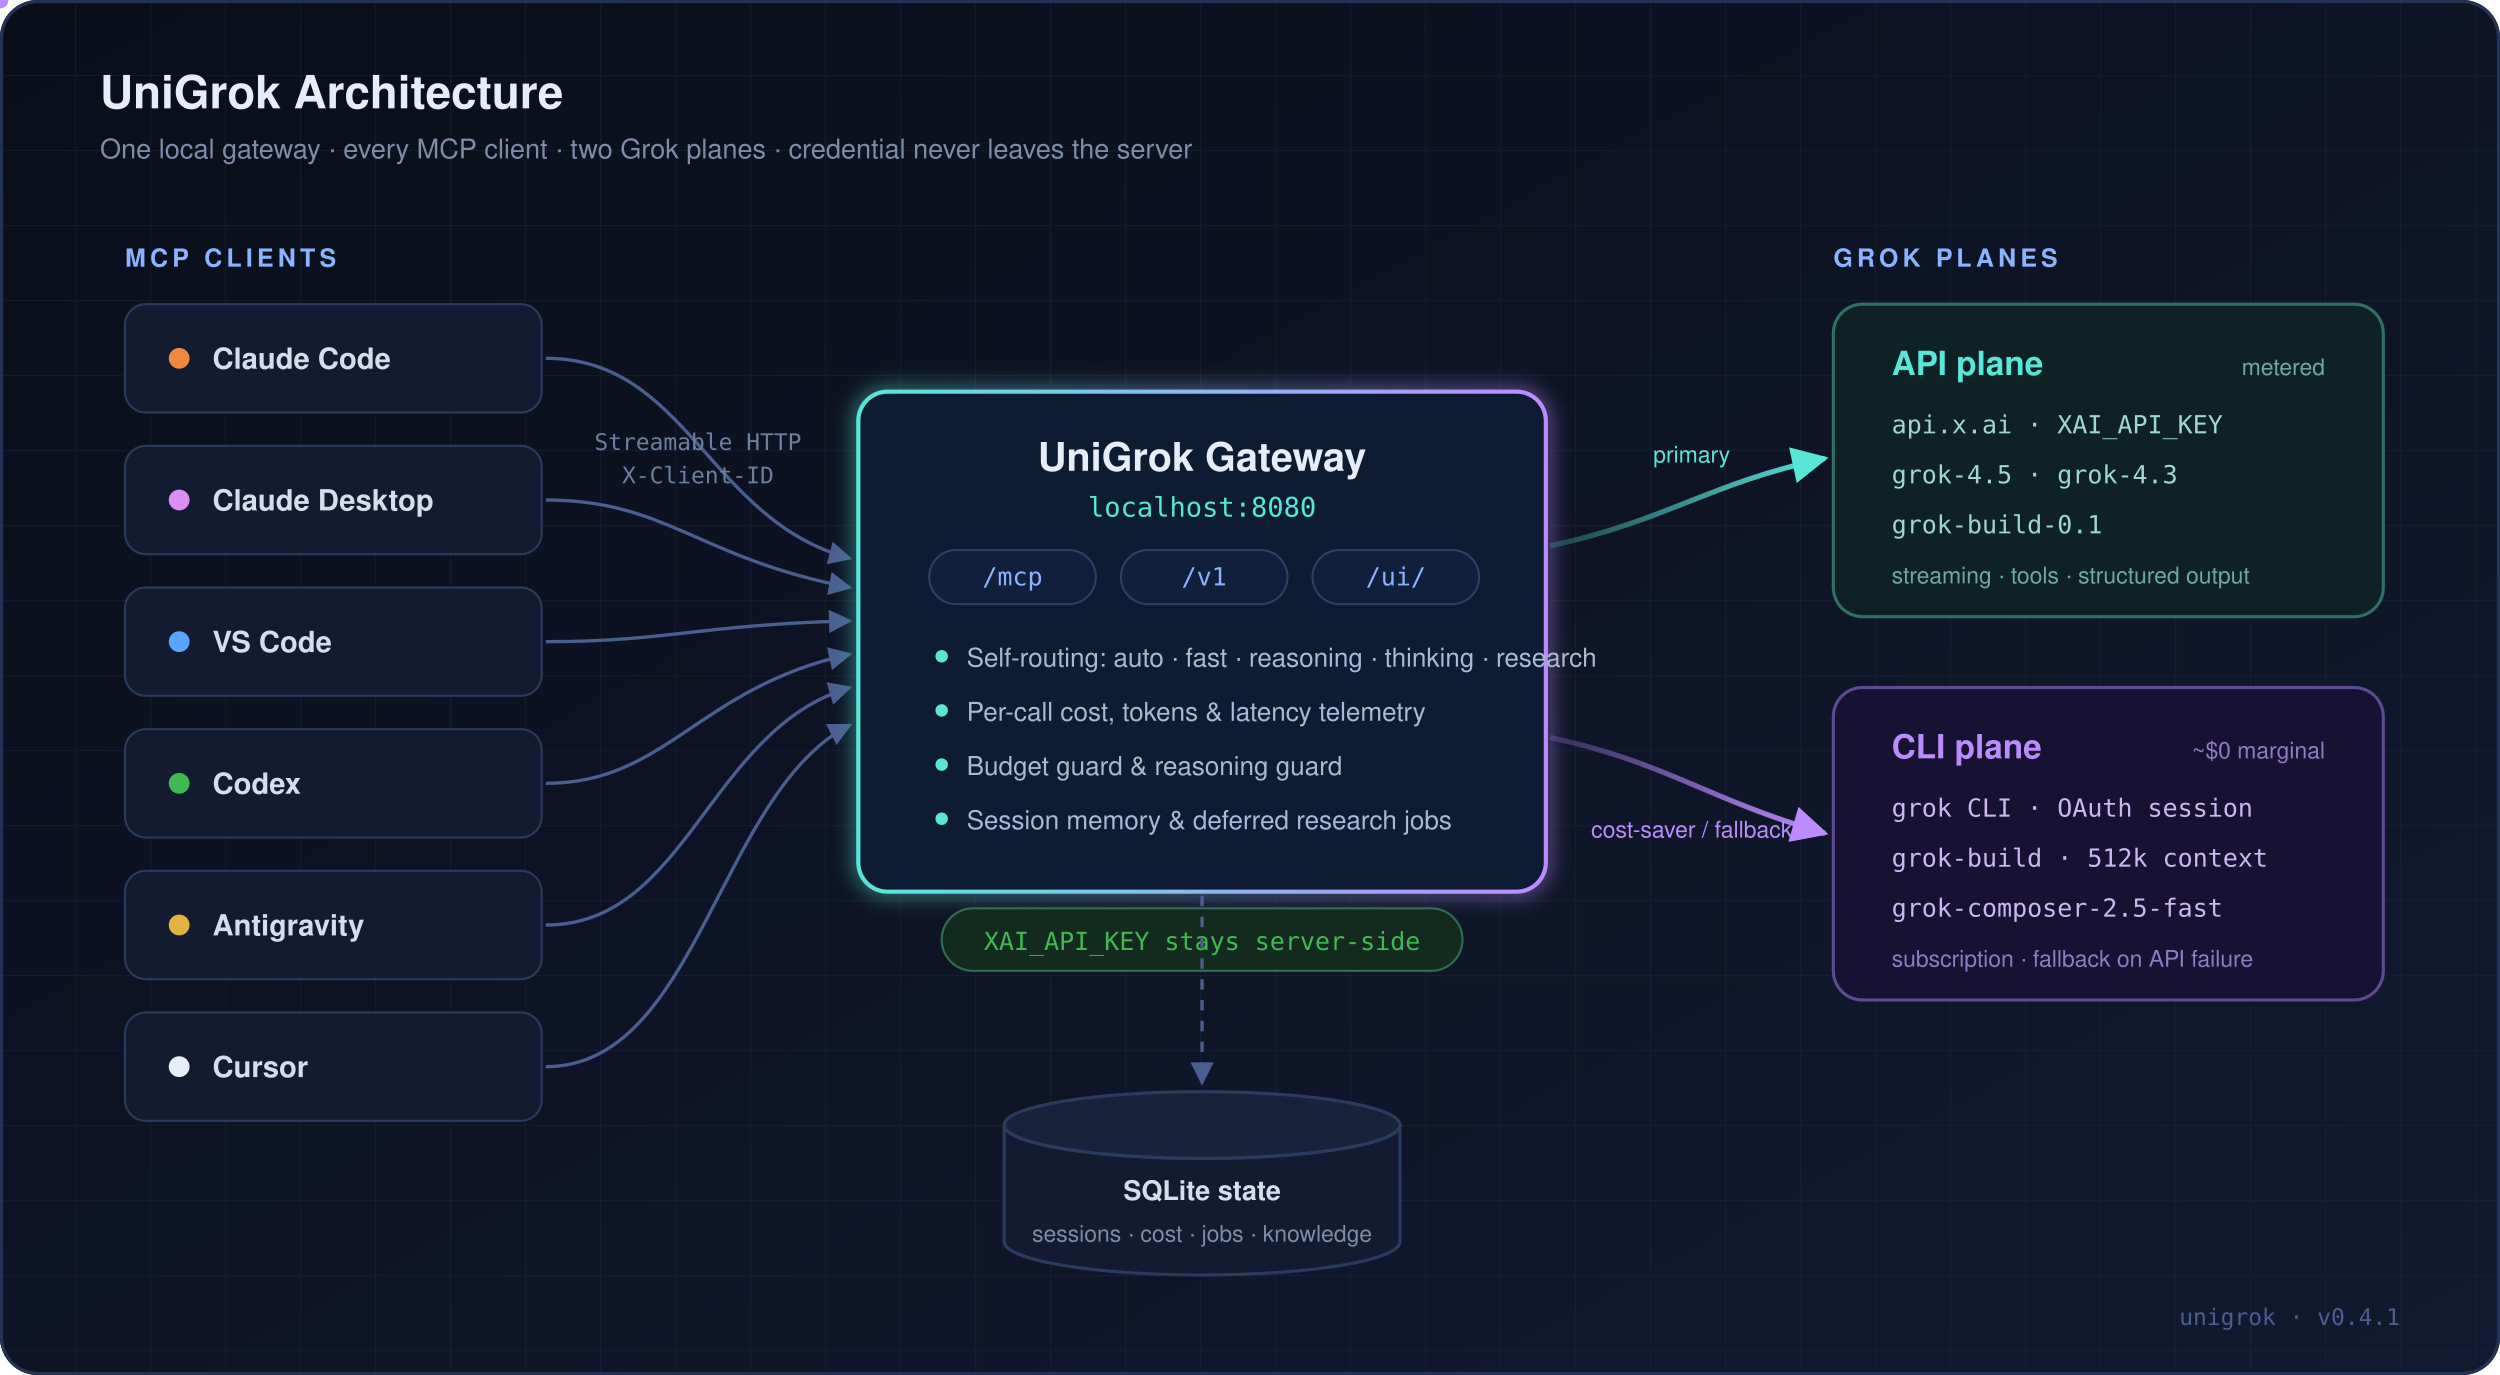
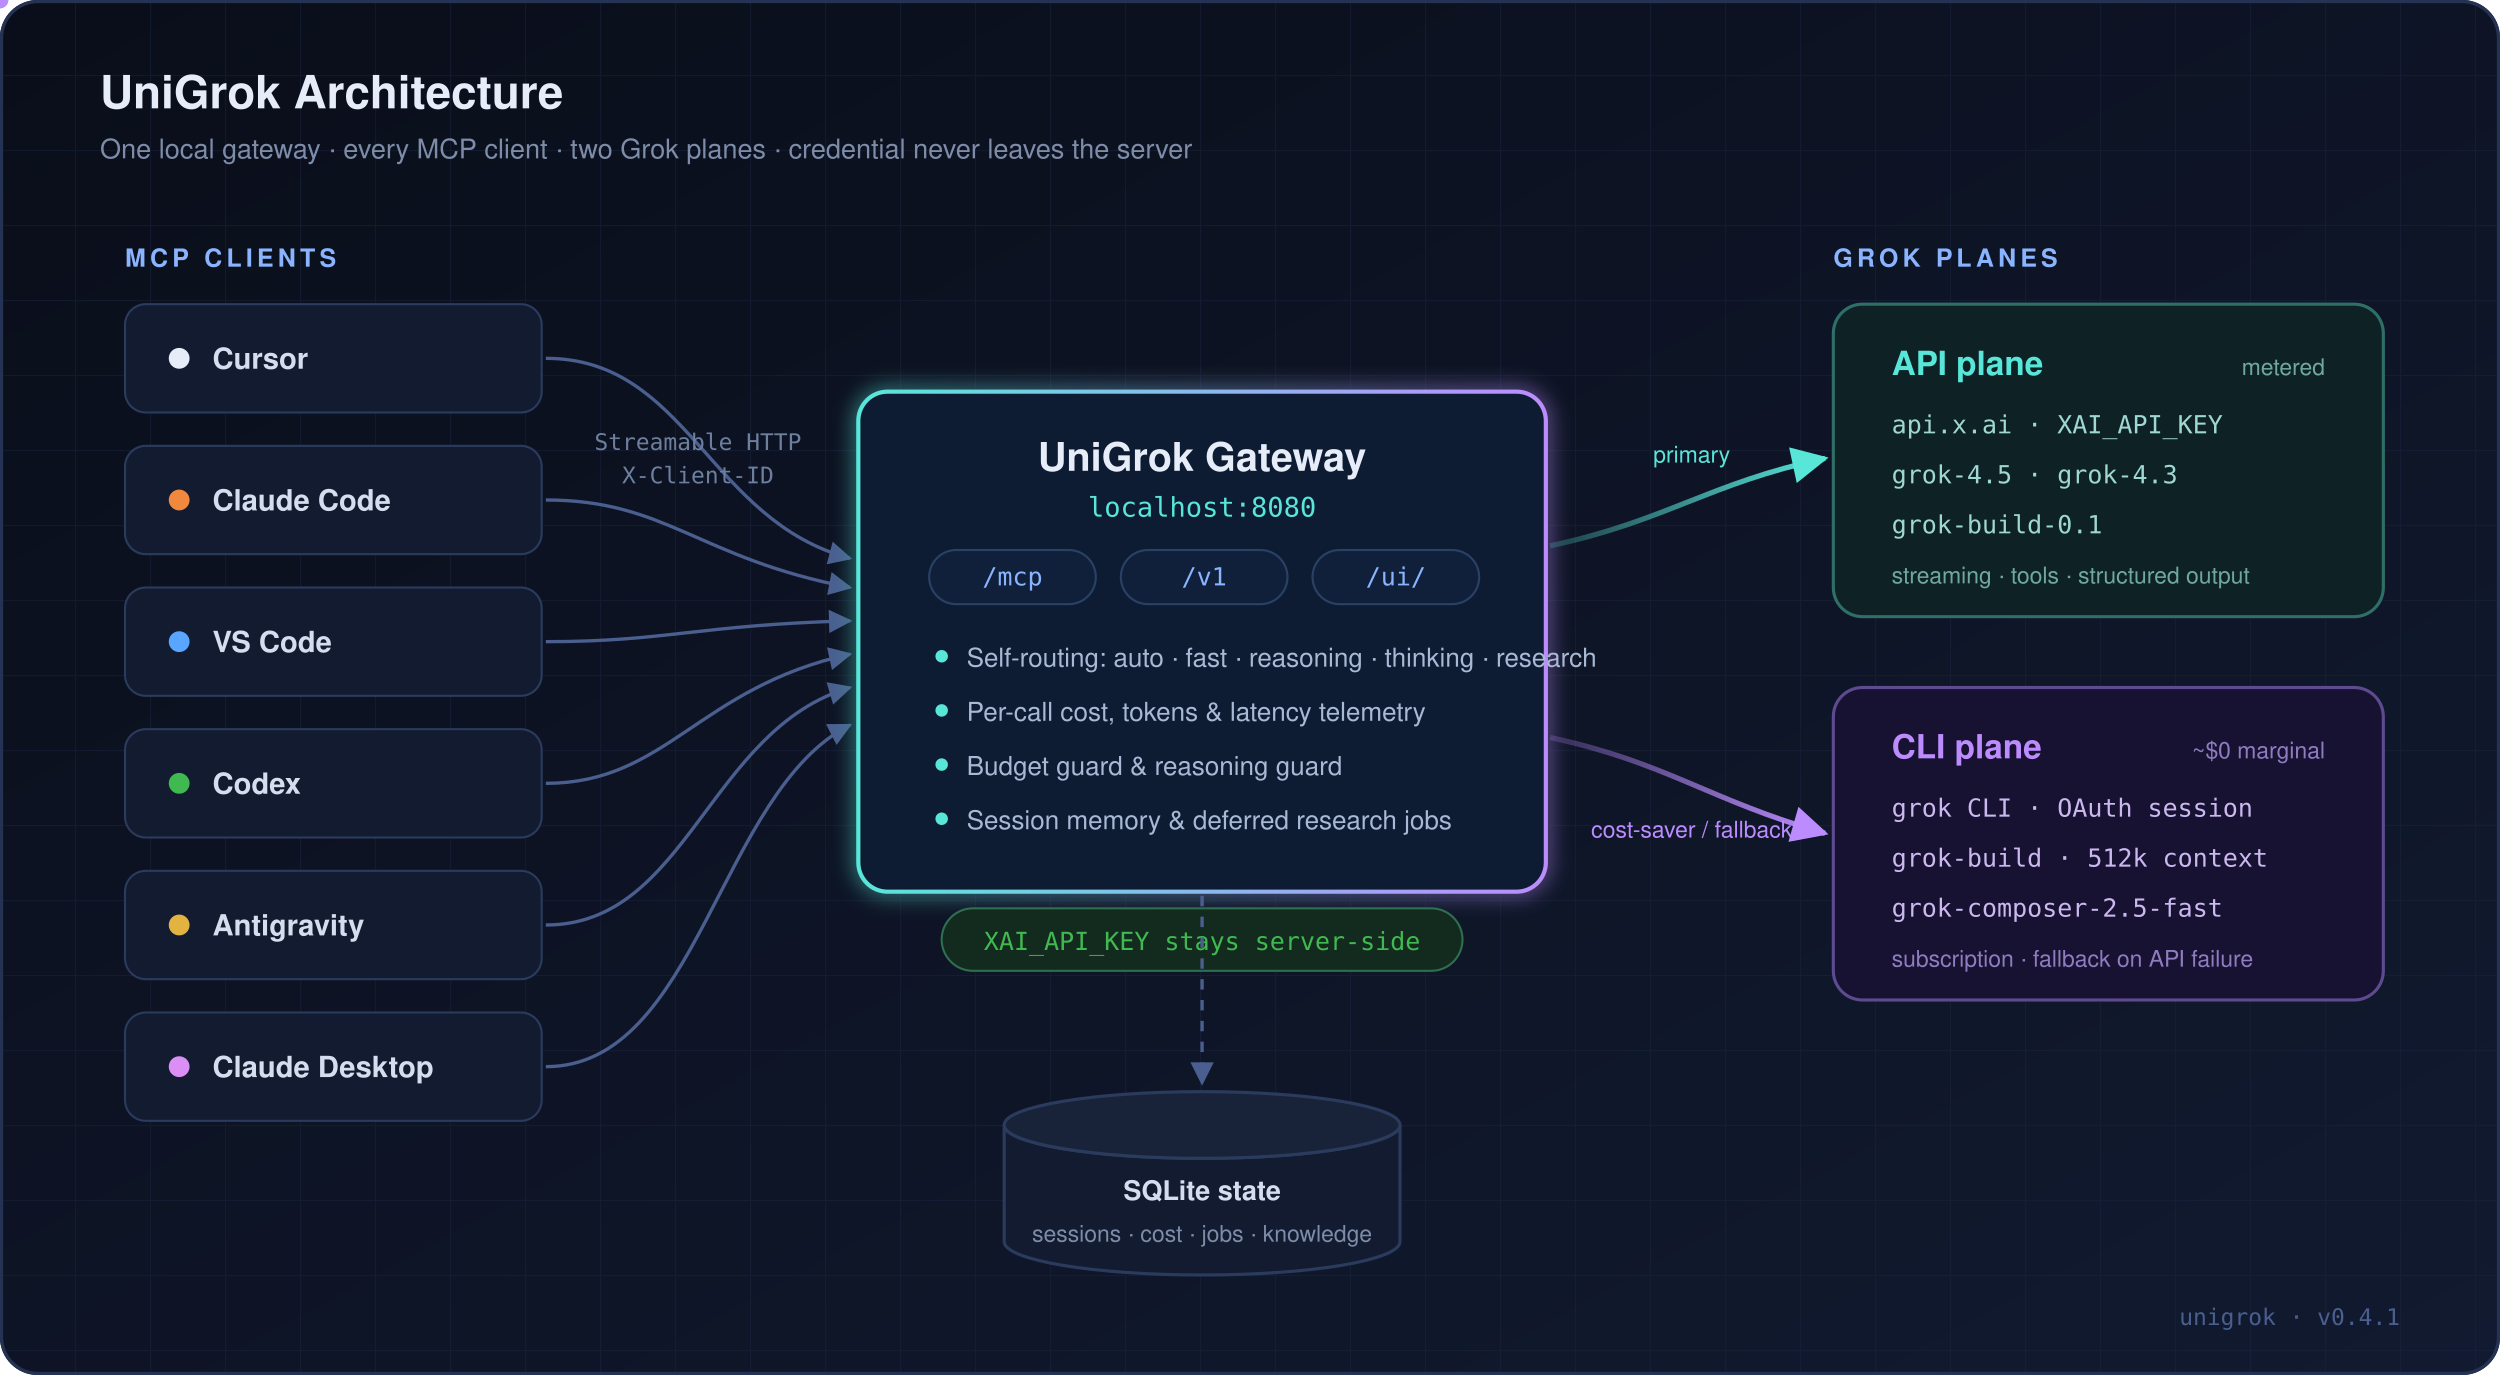
<svg xmlns="http://www.w3.org/2000/svg" width="1200" height="660" viewBox="0 0 1200 660" role="img" aria-label="UniGrok architecture: MCP clients connect to one local gateway that routes across the xAI API plane and Grok CLI plane, backed by SQLite state">
  <defs>
    <linearGradient id="bg" x1="0" y1="0" x2="1" y2="1">
      <stop offset="0" stop-color="#0a0e1a" />
      <stop offset="1" stop-color="#111a30" />
    </linearGradient>
    <linearGradient id="brand" x1="0" y1="0" x2="1" y2="0">
      <stop offset="0" stop-color="#58e6d9" />
      <stop offset="1" stop-color="#bc8cff" />
    </linearGradient>
    <linearGradient id="apiEdge" x1="0" y1="0" x2="1" y2="0">
      <stop offset="0" stop-color="#58e6d9" stop-opacity="0.2" />
      <stop offset="1" stop-color="#58e6d9" />
    </linearGradient>
    <linearGradient id="cliEdge" x1="0" y1="0" x2="1" y2="0">
      <stop offset="0" stop-color="#bc8cff" stop-opacity="0.2" />
      <stop offset="1" stop-color="#bc8cff" />
    </linearGradient>
    <pattern id="grid" width="36" height="36" patternUnits="userSpaceOnUse">
      <path d="M36 0H0V36" fill="none" stroke="#1a2540" stroke-width="1" />
    </pattern>
    <filter id="glow" x="-40%" y="-40%" width="180%" height="180%">
      <feGaussianBlur stdDeviation="5" result="b" />
      <feMerge>
        <feMergeNode in="b" />
        <feMergeNode in="SourceGraphic" />
      </feMerge>
    </filter>
    <marker id="arrow" viewBox="0 0 10 10" refX="9" refY="5" markerWidth="7" markerHeight="7" orient="auto-start-reverse">
      <path d="M0 0 L10 5 L0 10 z" fill="#4a5f8f" />
    </marker>
    <marker id="arrowCyan" viewBox="0 0 10 10" refX="9" refY="5" markerWidth="7" markerHeight="7" orient="auto-start-reverse">
      <path d="M0 0 L10 5 L0 10 z" fill="#58e6d9" />
    </marker>
    <marker id="arrowPurple" viewBox="0 0 10 10" refX="9" refY="5" markerWidth="7" markerHeight="7" orient="auto-start-reverse">
      <path d="M0 0 L10 5 L0 10 z" fill="#bc8cff" />
    </marker>
  </defs>
  <rect width="1200" height="660" rx="18" fill="url(#bg)" />
  <rect width="1200" height="660" rx="18" fill="url(#grid)" opacity="0.45" />
  <rect x="0.75" y="0.75" width="1198.5" height="658.5" rx="17.5" fill="none" stroke="#243354" stroke-width="1.5" />
  <text x="48" y="52" font-family="Helvetica, Arial, sans-serif" font-size="22" font-weight="700" fill="#e6edf9">UniGrok Architecture</text>
  <text x="48" y="76" font-family="Helvetica, Arial, sans-serif" font-size="13" fill="#7d8ca8">One local gateway · every MCP client · two Grok planes · credential never leaves the server</text>
  <text x="60" y="128" font-family="Helvetica, Arial, sans-serif" font-size="12" font-weight="700" fill="#8ab4ff" letter-spacing="2">MCP CLIENTS</text>
  <g font-family="Helvetica, Arial, sans-serif" font-size="14" font-weight="600">
    <g>
      <rect x="60" y="146" width="200" height="52" rx="10" fill="#121b2f" stroke="#2b3b5e" />
-       <circle cx="86" cy="172" r="5" fill="#f0883e" />
-       <text x="102" y="177" fill="#d5deef">Claude Code</text>
+       <circle cx="86" cy="172" r="5" fill="#e6edf9" />
+       <text x="102" y="177" fill="#d5deef">Cursor</text>
    </g>
    <g>
      <rect x="60" y="214" width="200" height="52" rx="10" fill="#121b2f" stroke="#2b3b5e" />
-       <circle cx="86" cy="240" r="5" fill="#db8ff5" />
-       <text x="102" y="245" fill="#d5deef">Claude Desktop</text>
+       <circle cx="86" cy="240" r="5" fill="#f0883e" />
+       <text x="102" y="245" fill="#d5deef">Claude Code</text>
    </g>
    <g>
      <rect x="60" y="282" width="200" height="52" rx="10" fill="#121b2f" stroke="#2b3b5e" />
      <circle cx="86" cy="308" r="5" fill="#58a6ff" />
      <text x="102" y="313" fill="#d5deef">VS Code</text>
    </g>
    <g>
      <rect x="60" y="350" width="200" height="52" rx="10" fill="#121b2f" stroke="#2b3b5e" />
      <circle cx="86" cy="376" r="5" fill="#3fb950" />
      <text x="102" y="381" fill="#d5deef">Codex</text>
    </g>
    <g>
      <rect x="60" y="418" width="200" height="52" rx="10" fill="#121b2f" stroke="#2b3b5e" />
      <circle cx="86" cy="444" r="5" fill="#e3b341" />
      <text x="102" y="449" fill="#d5deef">Antigravity</text>
    </g>
    <g>
      <rect x="60" y="486" width="200" height="52" rx="10" fill="#121b2f" stroke="#2b3b5e" />
-       <circle cx="86" cy="512" r="5" fill="#e6edf9" />
-       <text x="102" y="517" fill="#d5deef">Cursor</text>
+       <circle cx="86" cy="512" r="5" fill="#db8ff5" />
+       <text x="102" y="517" fill="#d5deef">Claude Desktop</text>
    </g>
  </g>
  <g stroke="#4a5f8f" stroke-width="1.6" fill="none">
    <path id="e1" d="M262 172 C 330 172 340 250 408 268" marker-end="url(#arrow)" />
    <path id="e2" d="M262 240 C 320 240 335 268 408 282" marker-end="url(#arrow)" />
    <path id="e3" d="M262 308 C 320 308 335 300 408 298" marker-end="url(#arrow)" />
    <path id="e4" d="M262 376 C 320 376 335 330 408 314" marker-end="url(#arrow)" />
    <path id="e5" d="M262 444 C 330 444 340 350 408 330" marker-end="url(#arrow)" />
    <path id="e6" d="M262 512 C 335 512 345 380 408 348" marker-end="url(#arrow)" />
  </g>
  <g>
    <circle r="3.5" fill="#8ab4ff" opacity="0.9">
      <animateMotion dur="2.6s" repeatCount="indefinite" begin="0s">
        <mpath href="#e1" />
      </animateMotion>
    </circle>
    <circle r="3.5" fill="#8ab4ff" opacity="0.9">
      <animateMotion dur="2.6s" repeatCount="indefinite" begin="0.5s">
        <mpath href="#e2" />
      </animateMotion>
    </circle>
    <circle r="3.5" fill="#8ab4ff" opacity="0.9">
      <animateMotion dur="2.6s" repeatCount="indefinite" begin="1.0s">
        <mpath href="#e3" />
      </animateMotion>
    </circle>
    <circle r="3.5" fill="#8ab4ff" opacity="0.9">
      <animateMotion dur="2.6s" repeatCount="indefinite" begin="1.5s">
        <mpath href="#e4" />
      </animateMotion>
    </circle>
    <circle r="3.5" fill="#8ab4ff" opacity="0.9">
      <animateMotion dur="2.6s" repeatCount="indefinite" begin="2.0s">
        <mpath href="#e5" />
      </animateMotion>
    </circle>
    <circle r="3.5" fill="#8ab4ff" opacity="0.9">
      <animateMotion dur="2.6s" repeatCount="indefinite" begin="2.5s">
        <mpath href="#e6" />
      </animateMotion>
    </circle>
  </g>
  <g font-family="'SF Mono', 'Fira Code', Consolas, monospace" font-size="11" fill="#6d7f9f">
    <text x="335" y="216" text-anchor="middle">Streamable HTTP</text>
    <text x="335" y="232" text-anchor="middle">X-Client-ID</text>
  </g>
  <g filter="url(#glow)">
    <rect x="412" y="188" width="330" height="240" rx="14" fill="#0f1a30" stroke="url(#brand)" stroke-width="2">
      <animate attributeName="stroke-width" values="2;3.2;2" dur="3.5s" repeatCount="indefinite" />
    </rect>
  </g>
  <text x="577" y="226" text-anchor="middle" font-family="Helvetica, Arial, sans-serif" font-size="19" font-weight="700" fill="#e6edf9">UniGrok Gateway</text>
  <text x="577" y="248" text-anchor="middle" font-family="'SF Mono', 'Fira Code', Consolas, monospace" font-size="13" fill="#58e6d9">localhost:8080</text>
  <g font-family="'SF Mono', 'Fira Code', Consolas, monospace" font-size="12" text-anchor="middle">
    <rect x="446" y="264" width="80" height="26" rx="13" fill="#11203a" stroke="#2a4166" />
    <text x="486" y="281" fill="#8ab4ff">/mcp</text>
    <rect x="538" y="264" width="80" height="26" rx="13" fill="#11203a" stroke="#2a4166" />
    <text x="578" y="281" fill="#8ab4ff">/v1</text>
    <rect x="630" y="264" width="80" height="26" rx="13" fill="#11203a" stroke="#2a4166" />
    <text x="670" y="281" fill="#8ab4ff">/ui/</text>
  </g>
  <g font-family="Helvetica, Arial, sans-serif" font-size="12.5" fill="#a9b8d4">
    <circle cx="452" cy="315" r="3" fill="#58e6d9" />
    <text x="464" y="320">Self-routing: auto · fast · reasoning · thinking · research</text>
    <circle cx="452" cy="341" r="3" fill="#58e6d9" />
    <text x="464" y="346">Per-call cost, tokens &amp; latency telemetry</text>
    <circle cx="452" cy="367" r="3" fill="#58e6d9" />
    <text x="464" y="372">Budget guard &amp; reasoning guard</text>
    <circle cx="452" cy="393" r="3" fill="#58e6d9" />
    <text x="464" y="398">Session memory &amp; deferred research jobs</text>
  </g>
  <g>
    <rect x="452" y="436" width="250" height="30" rx="15" fill="#132a1e" stroke="#2f6f4f" />
    <text x="577" y="456" text-anchor="middle" font-family="'SF Mono', 'Fira Code', Consolas, monospace" font-size="12" fill="#3fb950">XAI_API_KEY stays server-side</text>
  </g>
  <text x="880" y="128" font-family="Helvetica, Arial, sans-serif" font-size="12" font-weight="700" fill="#8ab4ff" letter-spacing="2">GROK PLANES</text>
  <rect x="880" y="146" width="264" height="150" rx="14" fill="#0e2226" stroke="#2f6f68" stroke-width="1.5" />
  <text x="908" y="180" font-family="Helvetica, Arial, sans-serif" font-size="16" font-weight="700" fill="#58e6d9">API plane</text>
  <text x="1116" y="180" text-anchor="end" font-family="Helvetica, Arial, sans-serif" font-size="11" fill="#6fa8a1">metered</text>
  <g font-family="'SF Mono', 'Fira Code', Consolas, monospace" font-size="12" fill="#9fd8d2">
    <text x="908" y="208">api.x.ai · XAI_API_KEY</text>
    <text x="908" y="232">grok-4.5 · grok-4.3</text>
    <text x="908" y="256">grok-build-0.1</text>
  </g>
  <text x="908" y="280" font-family="Helvetica, Arial, sans-serif" font-size="11" fill="#6fa8a1">streaming · tools · structured output</text>
  <rect x="880" y="330" width="264" height="150" rx="14" fill="#171232" stroke="#5d4a8f" stroke-width="1.5" />
  <text x="908" y="364" font-family="Helvetica, Arial, sans-serif" font-size="16" font-weight="700" fill="#bc8cff">CLI plane</text>
  <text x="1116" y="364" text-anchor="end" font-family="Helvetica, Arial, sans-serif" font-size="11" fill="#8f7cc0">~$0 marginal</text>
  <g font-family="'SF Mono', 'Fira Code', Consolas, monospace" font-size="12" fill="#cbb8ef">
    <text x="908" y="392">grok CLI · OAuth session</text>
    <text x="908" y="416">grok-build · 512k context</text>
    <text x="908" y="440">grok-composer-2.5-fast</text>
  </g>
  <text x="908" y="464" font-family="Helvetica, Arial, sans-serif" font-size="11" fill="#8f7cc0">subscription · fallback on API failure</text>
  <path id="eapi" d="M744 262 C 800 250 820 232 876 220" stroke="url(#apiEdge)" stroke-width="2.5" fill="none" marker-end="url(#arrowCyan)" />
  <path id="ecli" d="M744 354 C 800 366 820 384 876 400" stroke="url(#cliEdge)" stroke-width="2.5" fill="none" marker-end="url(#arrowPurple)" />
  <circle r="4" fill="#58e6d9">
    <animateMotion dur="2.2s" repeatCount="indefinite" begin="0.3s">
      <mpath href="#eapi" />
    </animateMotion>
    <animate attributeName="opacity" values="0;1;1;0" keyTimes="0;0.15;0.85;1" dur="2.2s" repeatCount="indefinite" begin="0.3s" />
  </circle>
  <circle r="4" fill="#bc8cff">
    <animateMotion dur="2.8s" repeatCount="indefinite" begin="1.4s">
      <mpath href="#ecli" />
    </animateMotion>
    <animate attributeName="opacity" values="0;1;1;0" keyTimes="0;0.15;0.85;1" dur="2.8s" repeatCount="indefinite" begin="1.4s" />
  </circle>
  <g font-family="Helvetica, Arial, sans-serif" font-size="11">
    <text x="812" y="222" text-anchor="middle" fill="#58e6d9">primary</text>
    <text x="812" y="402" text-anchor="middle" fill="#bc8cff">cost-saver / fallback</text>
  </g>
  <g>
    <path d="M482 540 a95 16 0 0 0 190 0 v56 a95 16 0 0 1 -190 0 z" fill="#121b2f" stroke="#2b3b5e" stroke-width="1.5" />
    <ellipse cx="577" cy="540" rx="95" ry="16" fill="#182238" stroke="#2b3b5e" stroke-width="1.5" />
  </g>
  <text x="577" y="576" text-anchor="middle" font-family="Helvetica, Arial, sans-serif" font-size="13" font-weight="700" fill="#d5deef">SQLite state</text>
  <text x="577" y="596" text-anchor="middle" font-family="Helvetica, Arial, sans-serif" font-size="11" fill="#7d8ca8">sessions · cost · jobs · knowledge</text>
  <path d="M577 430 L577 520" stroke="#4a5f8f" stroke-width="1.6" stroke-dasharray="5 5" marker-end="url(#arrow)">
    <animate attributeName="stroke-dashoffset" values="20;0" dur="1.6s" repeatCount="indefinite" />
  </path>
  <text x="1152" y="636" text-anchor="end" font-family="'SF Mono', 'Fira Code', Consolas, monospace" font-size="11" fill="#4a5f8f">unigrok · v0.4.1</text>
</svg>
